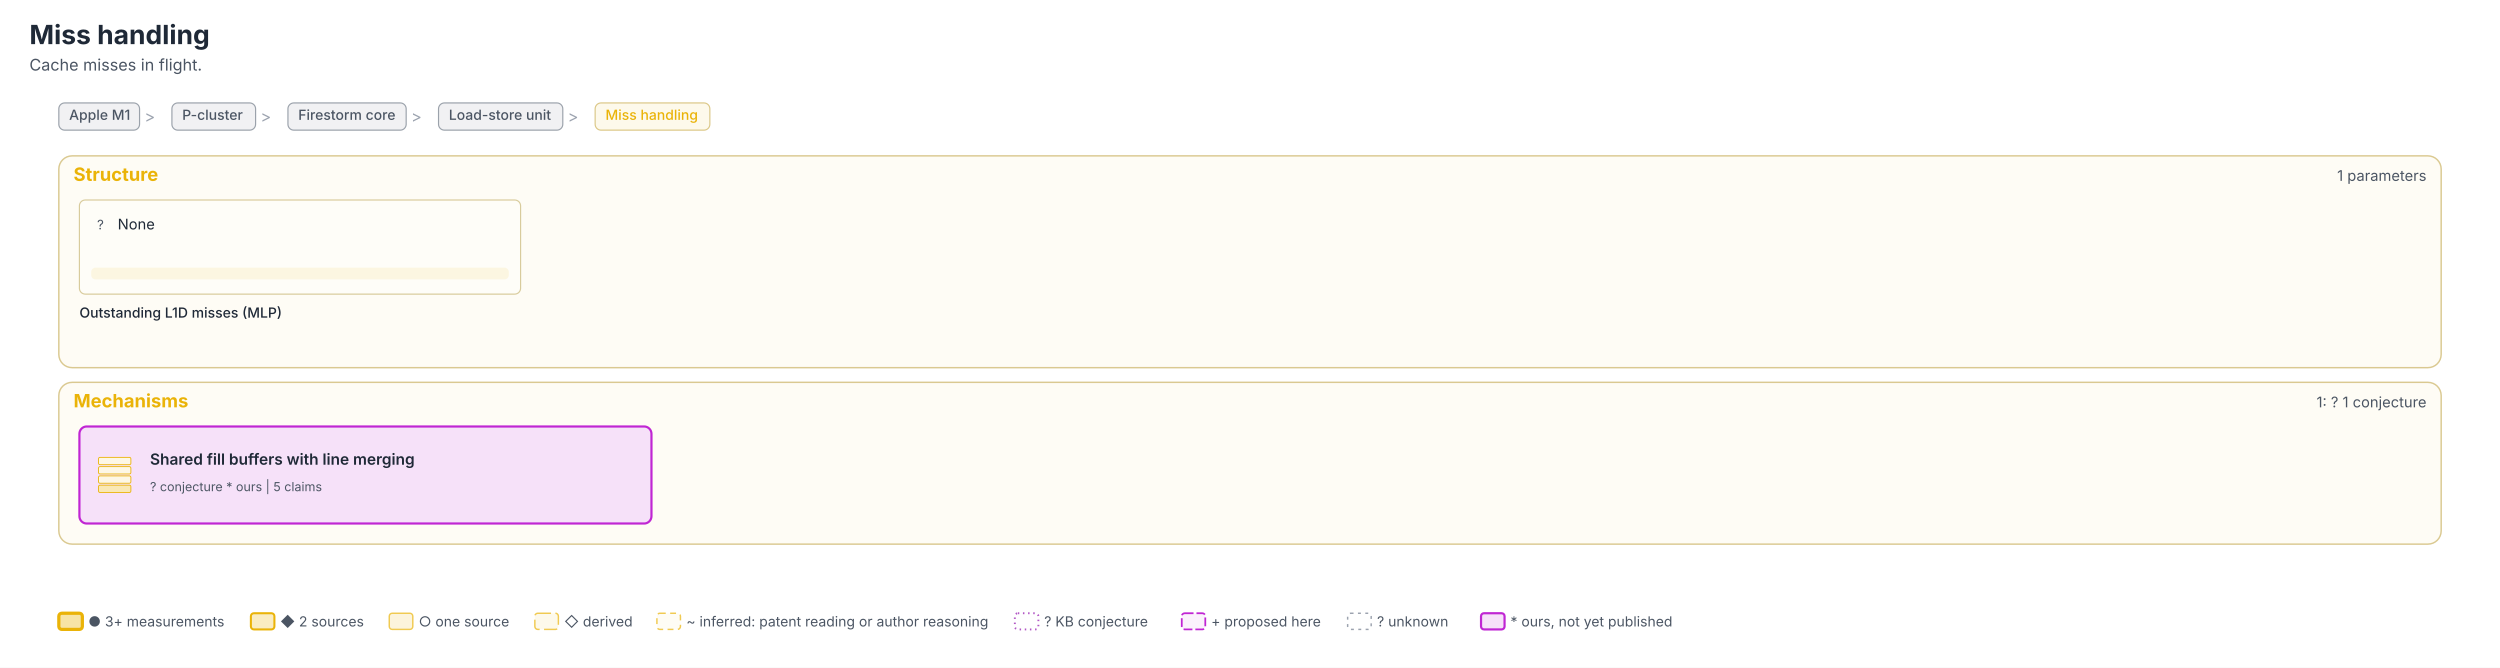
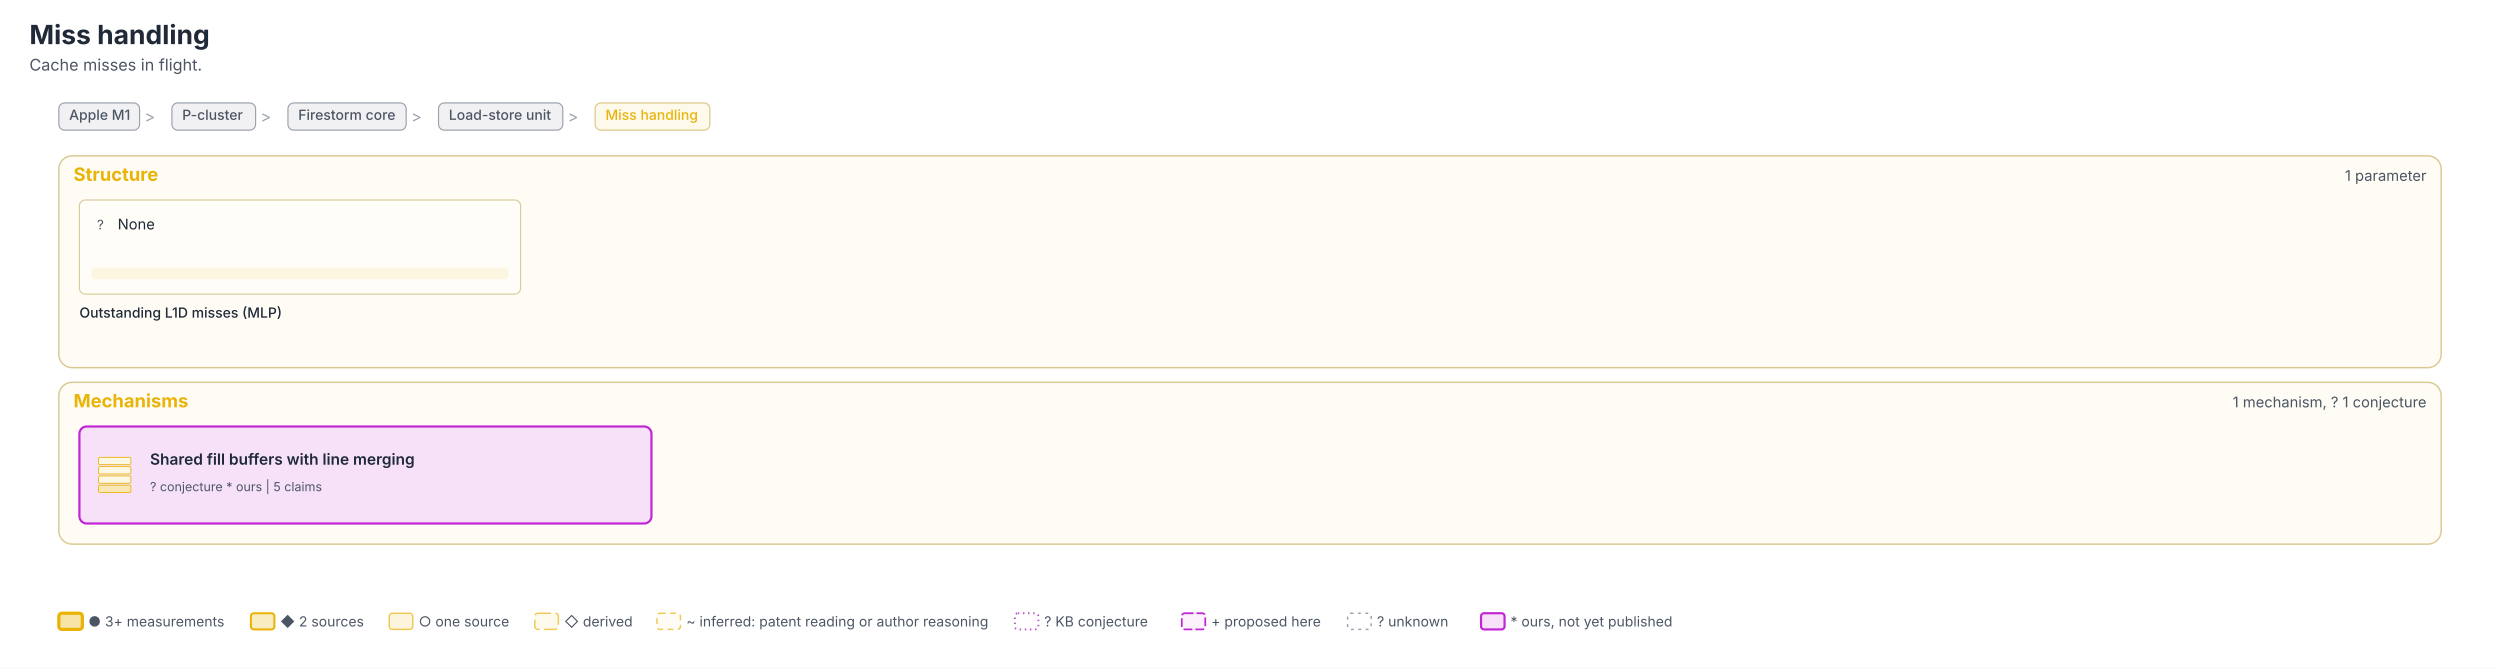
<svg xmlns="http://www.w3.org/2000/svg" viewBox="0 0 1700 454" width="1700" height="454" role="img" aria-label="Miss handling" font-family="Inter, 'Helvetica Neue', Arial, sans-serif" data-kinds="">
  <defs>
    <marker id="arrow" viewBox="0 0 10 10" refX="9" refY="5" markerWidth="9" markerHeight="9" markerUnits="userSpaceOnUse" orient="auto-start-reverse">
      <path d="M0,0 L10,5 L0,10 z" fill="#1f2937" />
    </marker>
    <marker id="arrowrev" viewBox="0 0 10 10" refX="1" refY="5" markerWidth="9" markerHeight="9" markerUnits="userSpaceOnUse" orient="auto-start-reverse">
      <path d="M10,0 L0,5 L10,10 z" fill="#1f2937" />
    </marker>
  </defs>
  <rect x="0" y="0" width="1700" height="454" fill="#ffffff" />
  <text x="20" y="30" font-family="Inter, 'Helvetica Neue', Arial, sans-serif" font-size="18" font-weight="700" fill="#1f2937">Miss handling</text>
  <text x="20" y="48" font-family="Inter, 'Helvetica Neue', Arial, sans-serif" font-size="11" fill="#4b5563">Cache misses in flight.</text>
  <rect x="40.0" y="106.0" width="1620.0" height="144.0" rx="9" fill="#fefcf5" stroke="#dac991" stroke-width="1" />
  <text x="50.0" y="123.0" font-family="Inter, 'Helvetica Neue', Arial, sans-serif" font-size="12.5" font-weight="700" fill="#eab308" text-anchor="start">Structure</text>
-   <text x="1650.0" y="123.0" font-family="Inter, 'Helvetica Neue', Arial, sans-serif" font-size="10" font-weight="400" fill="#4b5563" text-anchor="end">1 parameters</text>
+   <text x="1650.0" y="123.0" font-family="Inter, 'Helvetica Neue', Arial, sans-serif" font-size="10" font-weight="400" fill="#4b5563" text-anchor="end">1 parameter</text>
  <rect x="40.0" y="260.0" width="1620.0" height="110.0" rx="9" fill="#fefcf5" stroke="#dac991" stroke-width="1" />
  <text x="50.0" y="277.0" font-family="Inter, 'Helvetica Neue', Arial, sans-serif" font-size="12.5" font-weight="700" fill="#eab308" text-anchor="start">Mechanisms</text>
-   <text x="1650.0" y="277.0" font-family="Inter, 'Helvetica Neue', Arial, sans-serif" font-size="10" font-weight="400" fill="#4b5563" text-anchor="end">1: ? 1 conjecture</text>
+   <text x="1650.0" y="277.0" font-family="Inter, 'Helvetica Neue', Arial, sans-serif" font-size="10" font-weight="400" fill="#4b5563" text-anchor="end">1 mechanism, ? 1 conjecture</text>
  <rect x="40.0" y="70.0" width="54.9" height="18.5" rx="4" fill="#f1f1f3" stroke="#9ba2ab" stroke-width="0.8" />
  <rect x="116.9" y="70.0" width="56.9" height="18.5" rx="4" fill="#f1f1f3" stroke="#9ba2ab" stroke-width="0.8" />
  <rect x="195.8" y="70.0" width="80.4" height="18.5" rx="4" fill="#f1f1f3" stroke="#9ba2ab" stroke-width="0.8" />
  <rect x="298.2" y="70.0" width="84.5" height="18.5" rx="4" fill="#f1f1f3" stroke="#9ba2ab" stroke-width="0.8" />
  <rect x="404.7" y="70.0" width="78.0" height="18.5" rx="4" fill="#fdf9eb" stroke="#dbc787" stroke-width="0.8" />
  <rect x="54.0" y="136.0" width="300.0" height="64.0" rx="4" fill="#fefdf8" stroke="#d8cb9c" stroke-width="0.8" />
  <rect x="62.0" y="182.0" width="284.0" height="8.0" rx="3" fill="#fcf6e1" stroke="none" stroke-width="1" />
  <rect x="54.0" y="290.0" width="389.0" height="66.0" rx="5" fill="#f6e1f9" stroke="#c026d3" stroke-width="1.5" />
  <rect x="67.0" y="311.0" width="22.0" height="5.0" rx="1" fill="#fdf7e6" stroke="#eab308" stroke-width="0.6" />
  <rect x="67.0" y="317.3" width="22.0" height="5.0" rx="1" fill="#fdf7e6" stroke="#eab308" stroke-width="0.6" />
  <rect x="67.0" y="323.6" width="22.0" height="5.0" rx="1" fill="#fdf7e6" stroke="#eab308" stroke-width="0.6" />
  <rect x="67.0" y="329.9" width="22.0" height="5.0" rx="1" fill="#f9e8b5" stroke="#eab308" stroke-width="0.6" />
  <text x="47.0" y="81.5" font-family="Inter, 'Helvetica Neue', Arial, sans-serif" font-size="9.5" font-weight="500" fill="#4b5563" text-anchor="start">Apple M1</text>
  <text x="101.9" y="83.0" font-family="Inter, 'Helvetica Neue', Arial, sans-serif" font-size="11" font-weight="400" fill="#9ca3af" text-anchor="middle">&gt;</text>
  <text x="123.9" y="81.5" font-family="Inter, 'Helvetica Neue', Arial, sans-serif" font-size="9.5" font-weight="500" fill="#4b5563" text-anchor="start">P-cluster</text>
  <text x="180.8" y="83.0" font-family="Inter, 'Helvetica Neue', Arial, sans-serif" font-size="11" font-weight="400" fill="#9ca3af" text-anchor="middle">&gt;</text>
  <text x="202.8" y="81.5" font-family="Inter, 'Helvetica Neue', Arial, sans-serif" font-size="9.5" font-weight="500" fill="#4b5563" text-anchor="start">Firestorm core</text>
  <text x="283.2" y="83.0" font-family="Inter, 'Helvetica Neue', Arial, sans-serif" font-size="11" font-weight="400" fill="#9ca3af" text-anchor="middle">&gt;</text>
  <text x="305.2" y="81.5" font-family="Inter, 'Helvetica Neue', Arial, sans-serif" font-size="9.5" font-weight="500" fill="#4b5563" text-anchor="start">Load-store unit</text>
  <text x="389.7" y="83.0" font-family="Inter, 'Helvetica Neue', Arial, sans-serif" font-size="11" font-weight="400" fill="#9ca3af" text-anchor="middle">&gt;</text>
  <text x="411.7" y="81.5" font-family="Inter, 'Helvetica Neue', Arial, sans-serif" font-size="9.5" font-weight="500" fill="#eab308" text-anchor="start">Miss handling</text>
  <text x="66.0" y="156.0" font-family="Inter, 'Helvetica Neue', Arial, sans-serif" font-size="9" font-weight="400" fill="#4b5563" text-anchor="start">?</text>
  <text x="80.0" y="156.0" font-family="Inter, 'Helvetica Neue', Arial, sans-serif" font-size="10" font-weight="400" fill="#1f2937" text-anchor="start">None</text>
  <text x="54.0" y="216.0" font-family="Inter, 'Helvetica Neue', Arial, sans-serif" font-size="9.5" font-weight="500" fill="#1f2937" text-anchor="start">Outstanding L1D misses (MLP)</text>
  <text x="102.0" y="316.0" font-family="Inter, 'Helvetica Neue', Arial, sans-serif" font-size="10.5" font-weight="600" fill="#1f2937" text-anchor="start">Shared fill buffers with line merging</text>
  <text x="102.0" y="334.0" font-family="Inter, 'Helvetica Neue', Arial, sans-serif" font-size="8.5" font-weight="400" fill="#4b5563" text-anchor="start">? conjecture  * ours  |  5 claims</text>
  <rect x="40.0" y="417.0" width="16.0" height="11.0" rx="2" fill="#f7e4a6" stroke="#eab308" stroke-width="2.2" />
  <text x="60.0" y="426.0" font-family="Inter, 'Helvetica Neue', Arial, sans-serif" font-size="9.5" font-weight="400" fill="#4b5563" text-anchor="start">● 3+ measurements</text>
  <rect x="170.6" y="417.0" width="16.0" height="11.0" rx="2" fill="#faecc1" stroke="#eab308" stroke-width="1.4" />
  <text x="190.6" y="426.0" font-family="Inter, 'Helvetica Neue', Arial, sans-serif" font-size="9.5" font-weight="400" fill="#4b5563" text-anchor="start">◆ 2 sources</text>
  <rect x="264.7" y="417.0" width="16.0" height="11.0" rx="2" fill="#fcf4dc" stroke="#f0ca52" stroke-width="1" />
  <text x="284.7" y="426.0" font-family="Inter, 'Helvetica Neue', Arial, sans-serif" font-size="9.5" font-weight="400" fill="#4b5563" text-anchor="start">○ one source</text>
  <rect x="363.7" y="417.0" width="16.0" height="11.0" rx="2" fill="#fdf9eb" stroke="#f0ca52" stroke-width="1" stroke-dasharray="9 3" />
  <text x="383.7" y="426.0" font-family="Inter, 'Helvetica Neue', Arial, sans-serif" font-size="9.5" font-weight="400" fill="#4b5563" text-anchor="start">◇ derived</text>
  <rect x="446.7" y="417.0" width="16.0" height="11.0" rx="2" fill="#fefcf5" stroke="#f0ca52" stroke-width="1" stroke-dasharray="4 3" />
  <text x="466.7" y="426.0" font-family="Inter, 'Helvetica Neue', Arial, sans-serif" font-size="9.5" font-weight="400" fill="#4b5563" text-anchor="start">~ inferred: patent reading or author reasoning</text>
  <rect x="690.1" y="417.0" width="16.0" height="11.0" rx="2" fill="none" stroke="#b258c5" stroke-width="1.3" stroke-dasharray="1 2.5" />
  <text x="710.1" y="426.0" font-family="Inter, 'Helvetica Neue', Arial, sans-serif" font-size="9.5" font-weight="400" fill="#4b5563" text-anchor="start">? KB conjecture</text>
  <rect x="803.6" y="417.0" width="16.0" height="11.0" rx="2" fill="#fbf2fc" stroke="#c026d3" stroke-width="1.2" stroke-dasharray="6 2" />
  <text x="823.6" y="426.0" font-family="Inter, 'Helvetica Neue', Arial, sans-serif" font-size="9.5" font-weight="400" fill="#4b5563" text-anchor="start">+ proposed here</text>
  <rect x="916.4" y="417.0" width="16.0" height="11.0" rx="2" fill="none" stroke="#9ca3af" stroke-width="1" stroke-dasharray="2 3" />
  <text x="936.4" y="426.0" font-family="Inter, 'Helvetica Neue', Arial, sans-serif" font-size="9.5" font-weight="400" fill="#4b5563" text-anchor="start">? unknown</text>
  <rect x="1007.1" y="417.0" width="16.0" height="11.0" rx="2" fill="#f6e1f9" stroke="#c026d3" stroke-width="1.5" />
  <text x="1027.1" y="426.0" font-family="Inter, 'Helvetica Neue', Arial, sans-serif" font-size="9.5" font-weight="400" fill="#4b5563" text-anchor="start">* ours, not yet published</text>
  <g class="hot-layer">
    <rect class="hot" data-bid="crumb-chip" data-fig="chip" x="40.0" y="70.0" width="54.9" height="18.5" fill="transparent" stroke="none" pointer-events="all" />
    <rect class="hot" data-bid="crumb-pcluster" data-fig="block-pcluster" x="116.9" y="70.0" width="56.9" height="18.5" fill="transparent" stroke="none" pointer-events="all" />
    <rect class="hot" data-bid="crumb-core" data-fig="poster" x="195.8" y="70.0" width="80.4" height="18.5" fill="transparent" stroke="none" pointer-events="all" />
    <rect class="hot" data-bid="crumb-lsu" data-fig="block-lsu" x="298.2" y="70.0" width="84.5" height="18.5" fill="transparent" stroke="none" pointer-events="all" />
    <rect class="hot" data-bid="crumb-mshr" data-fig="block-mshr" x="404.7" y="70.0" width="78.0" height="18.5" fill="transparent" stroke="none" pointer-events="all" />
    <rect class="hot" data-bid="mshr.outstanding" data-param="mshr.outstanding" x="54.0" y="136.0" width="300.0" height="64.0" fill="transparent" stroke="none" pointer-events="all" />
    <rect class="hot" data-bid="fill_buffer_pool" data-mech="fill_buffer_pool" x="54.0" y="290.0" width="389.0" height="66.0" fill="transparent" stroke="none" pointer-events="all" />
    <rect class="hot hot-frame" data-bid="params-mshr" x="40" y="106" width="1620" height="144" fill="transparent" stroke="none" pointer-events="none" />
    <rect class="hot hot-frame" data-bid="mechs-mshr" x="40" y="260" width="1620" height="110" fill="transparent" stroke="none" pointer-events="none" />
  </g>
</svg>
